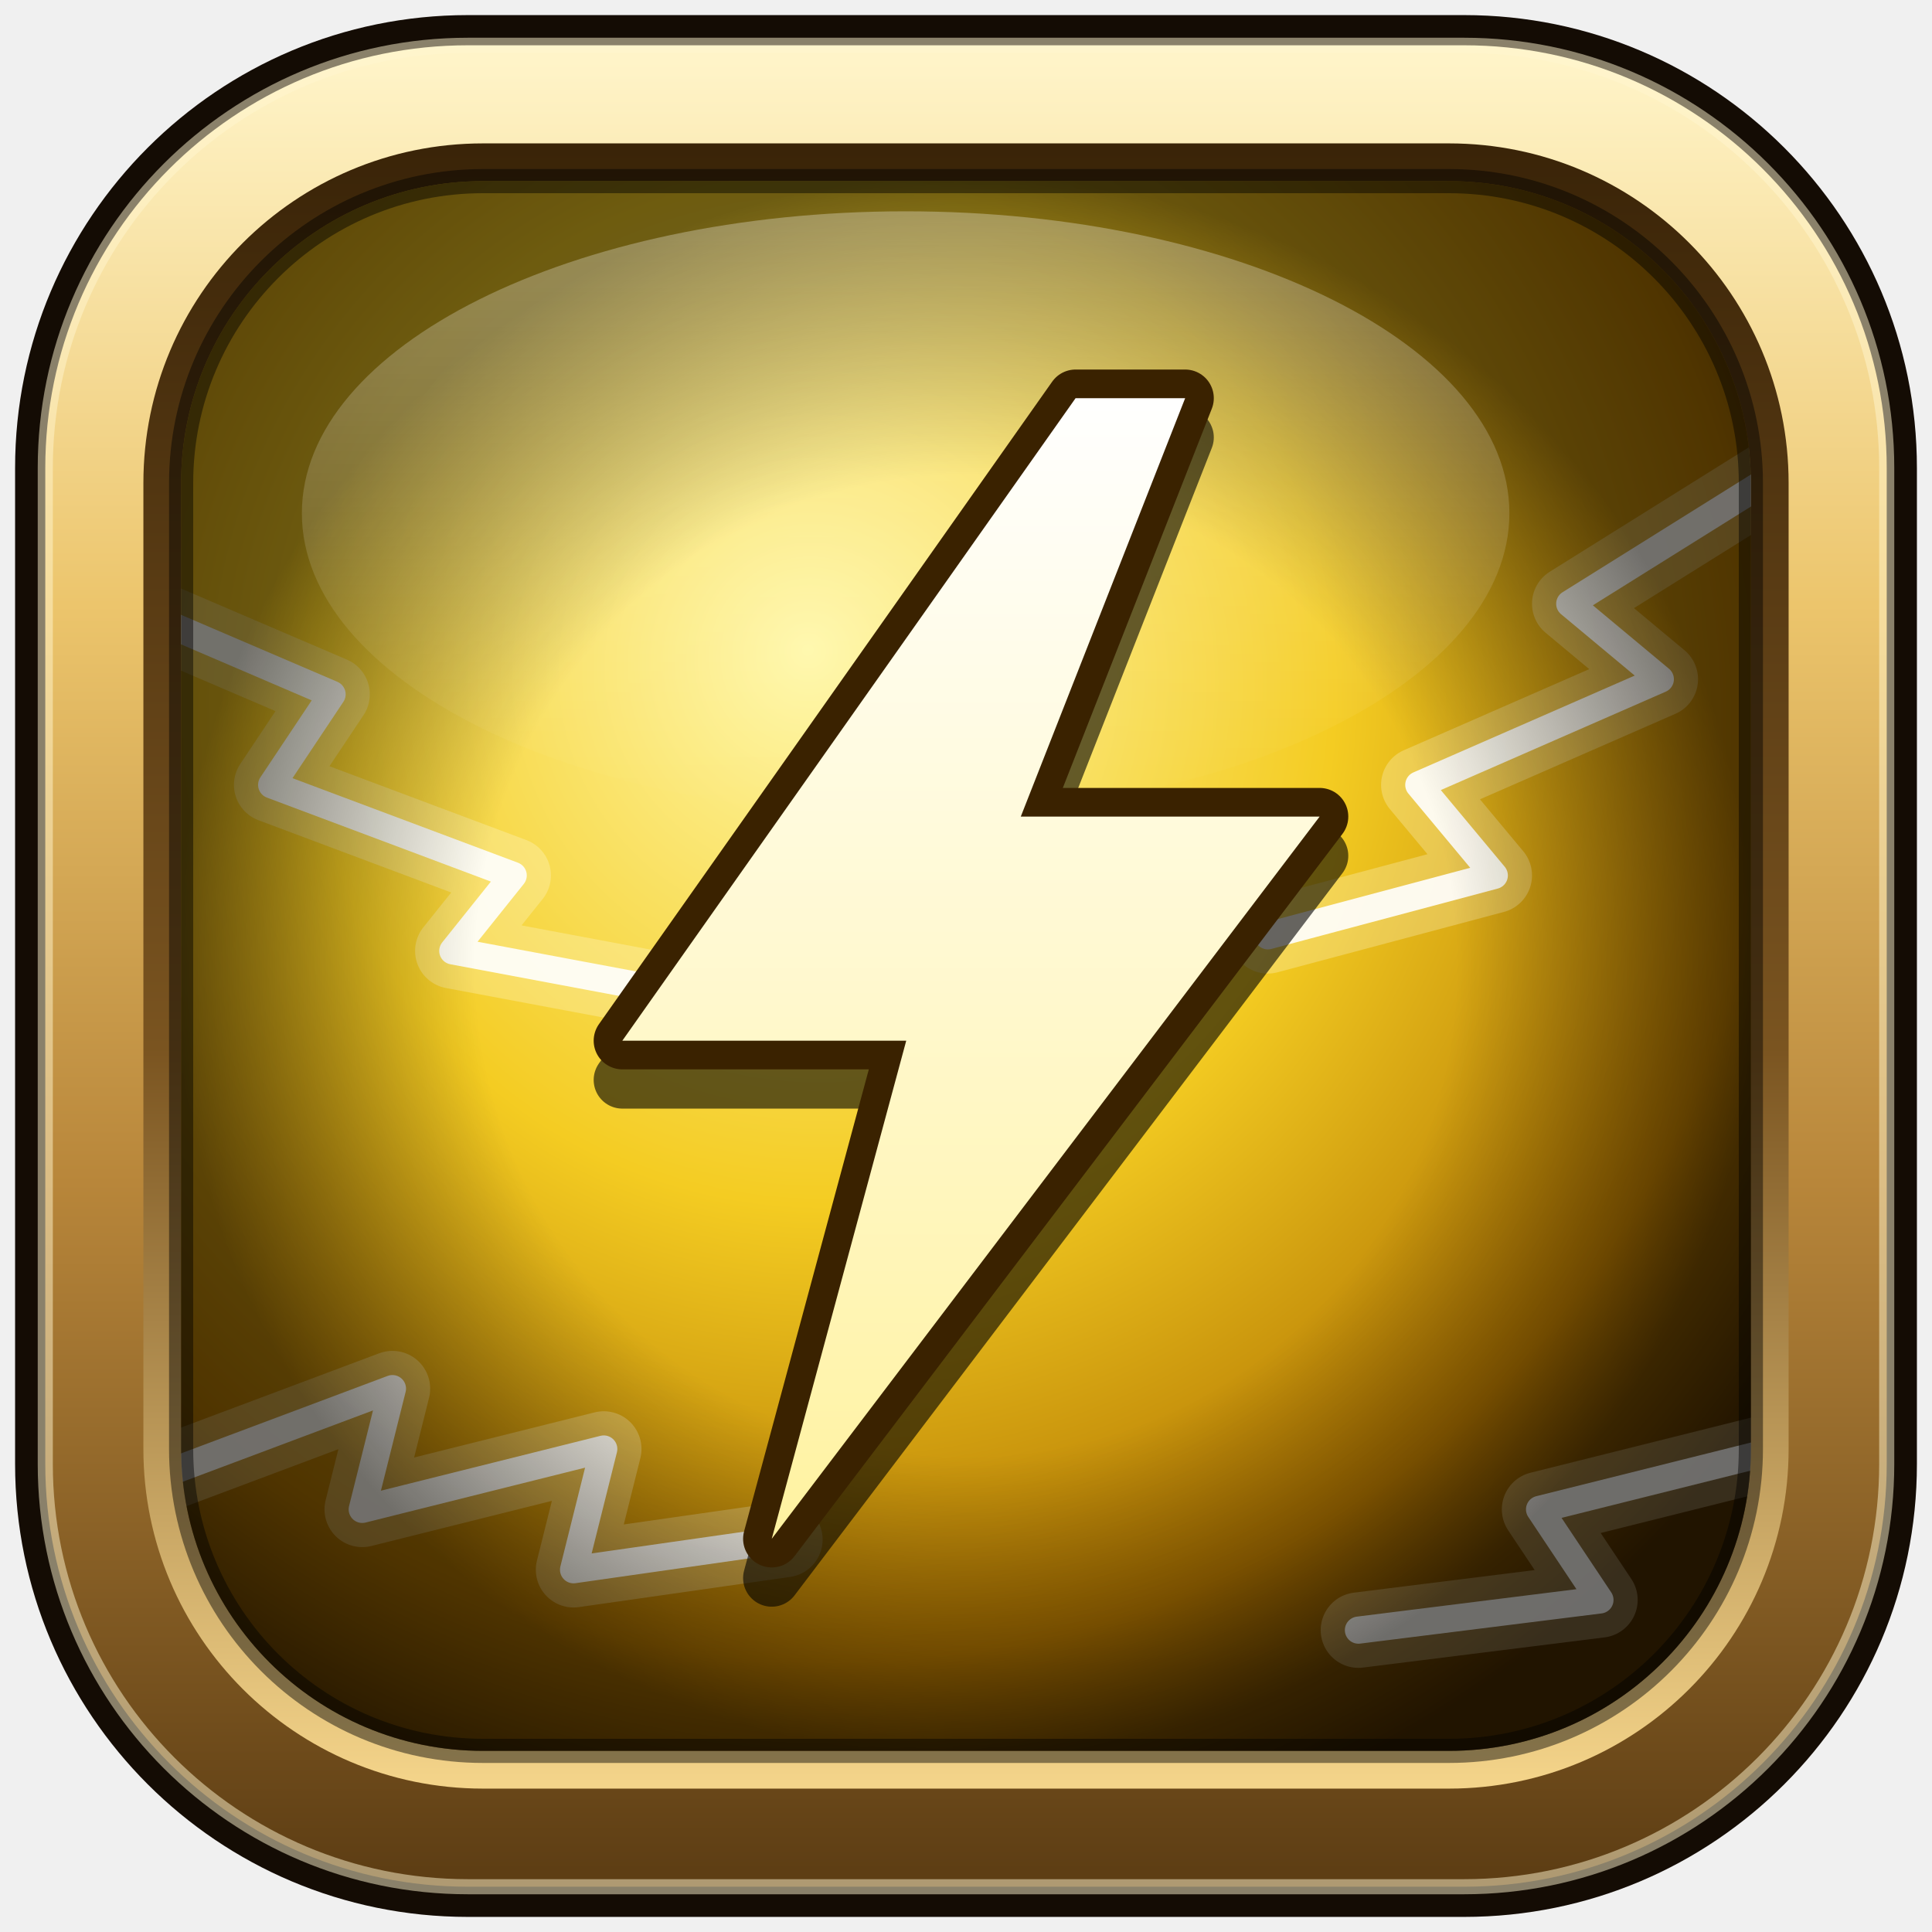
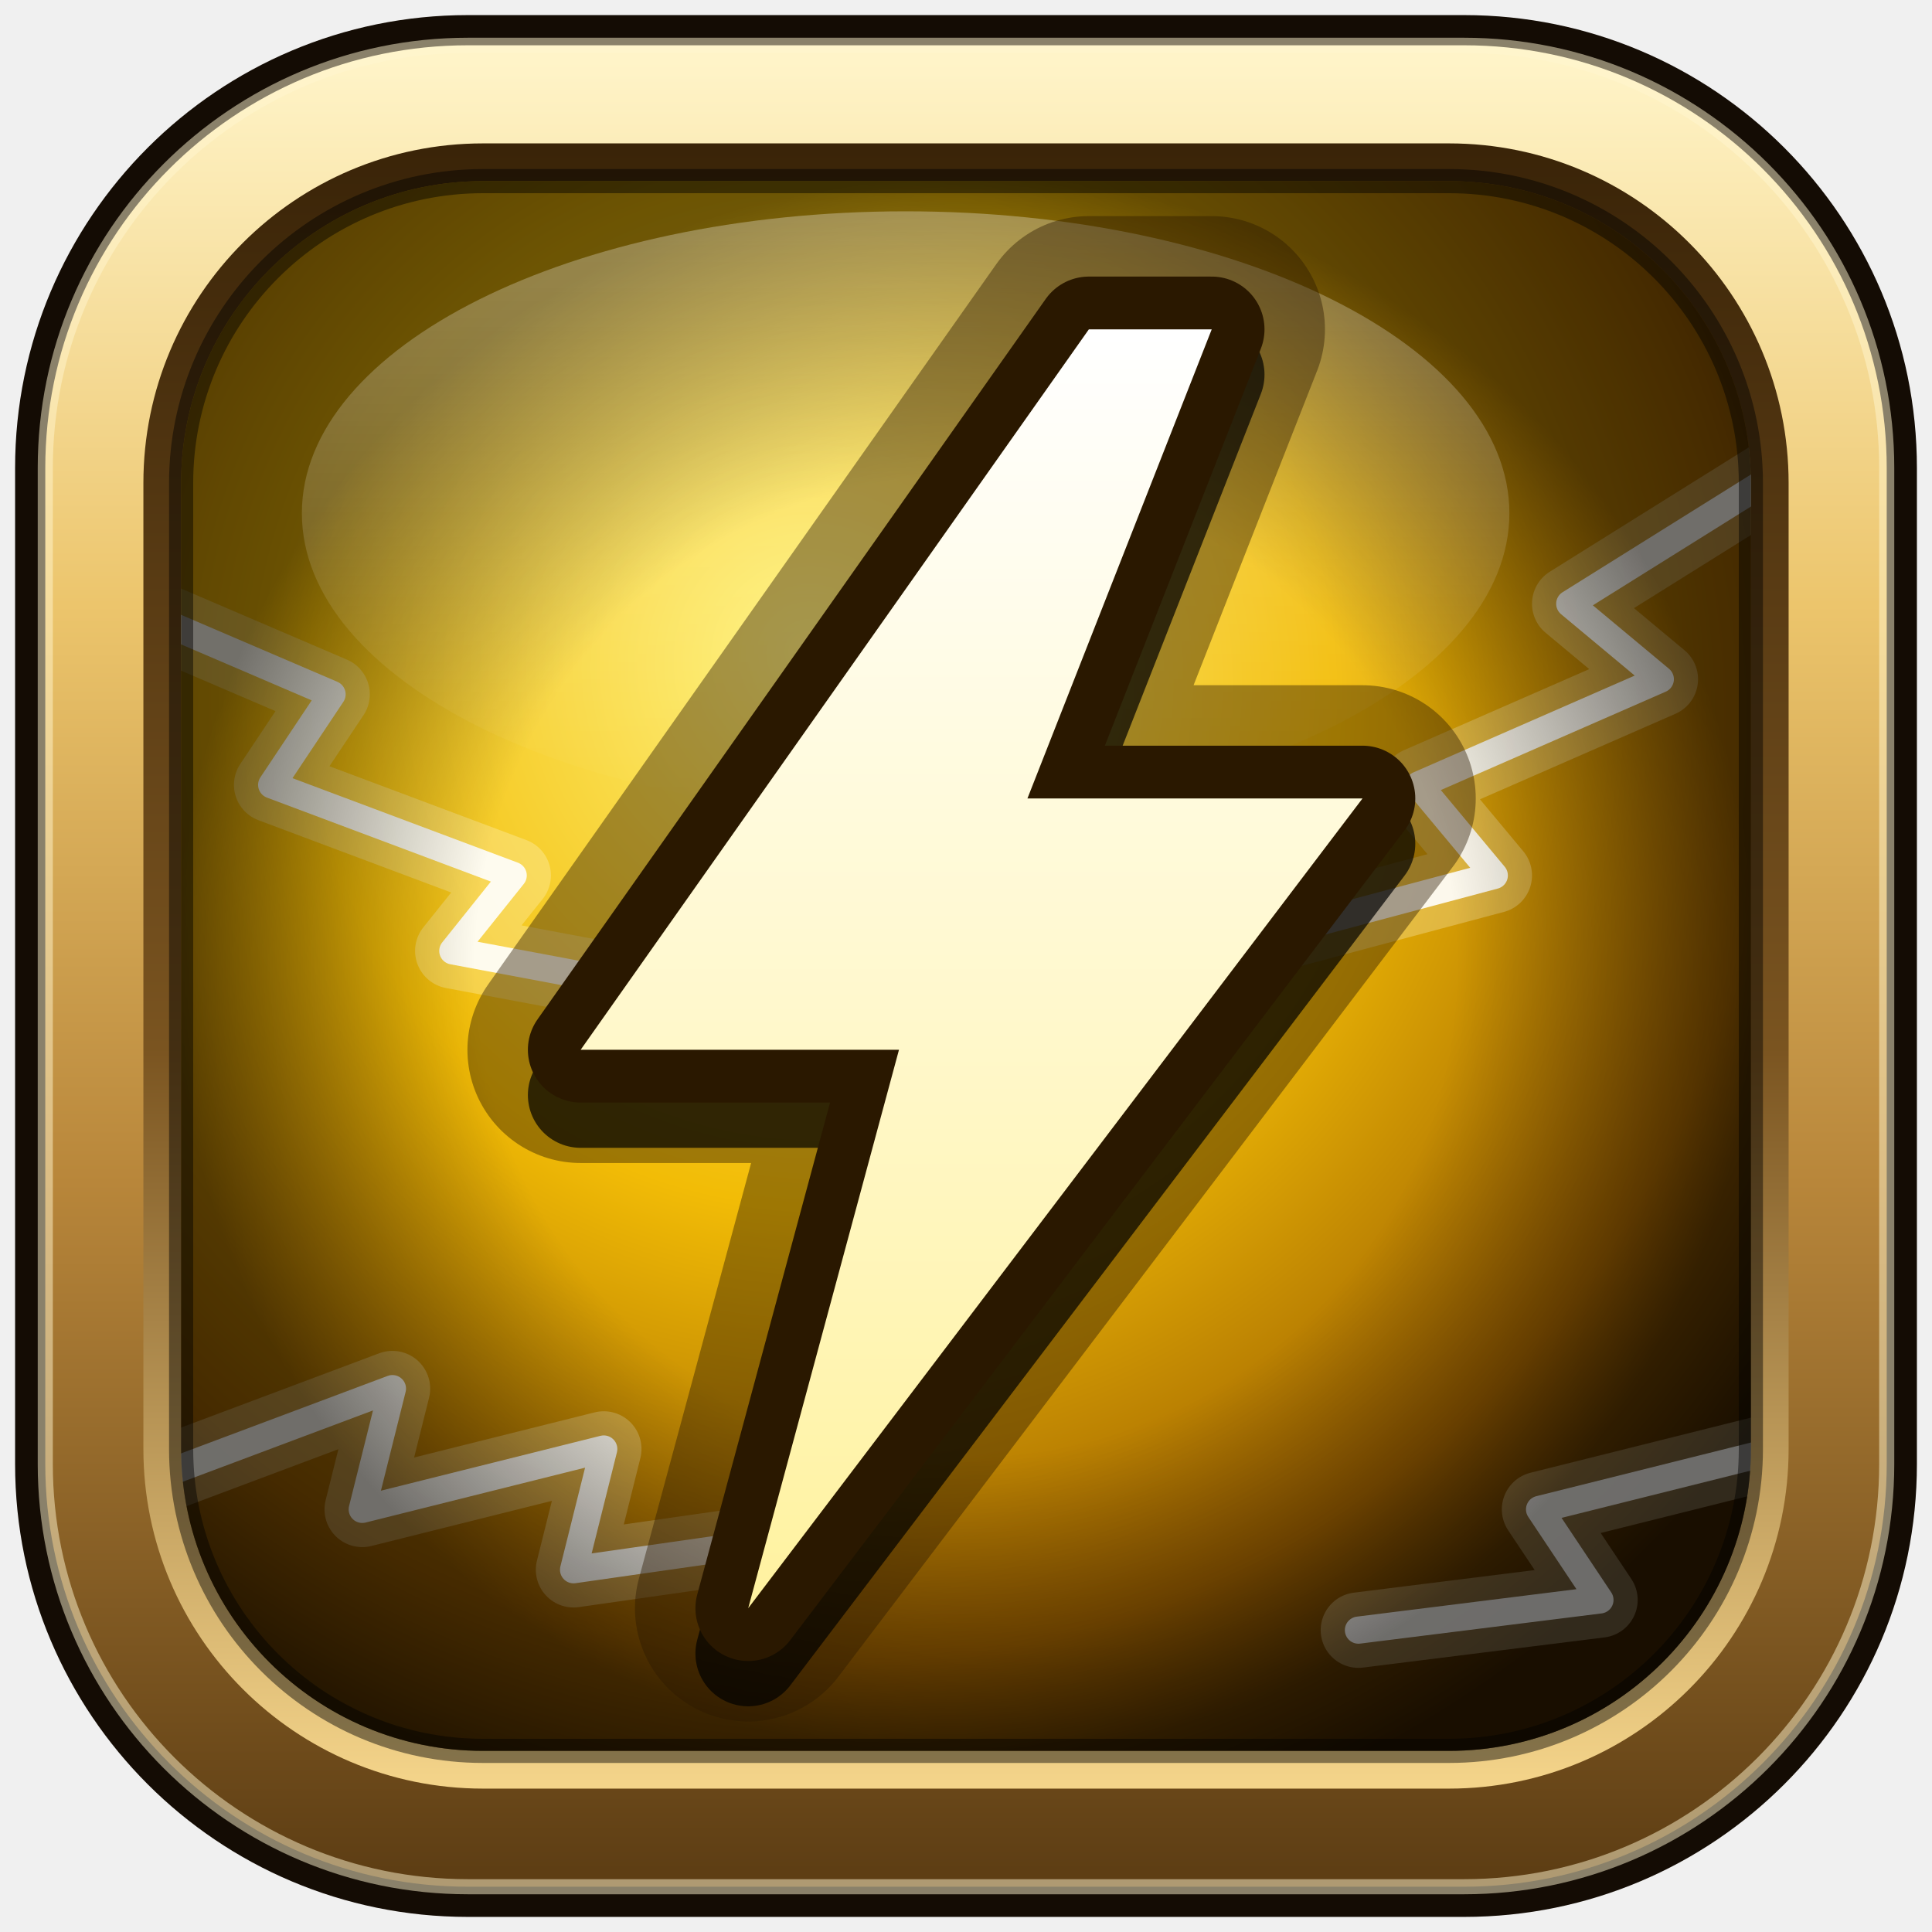
<svg xmlns="http://www.w3.org/2000/svg" viewBox="0 0 128 128" width="128" height="128">
  <defs>
    <linearGradient id="bezel" x1="0" y1="0" x2="0" y2="1">
      <stop offset="0" stop-color="#fff4c8" />
      <stop offset="0.3" stop-color="#ecc56c" />
      <stop offset="0.62" stop-color="#b8863a" />
      <stop offset="1" stop-color="#5e3e14" />
    </linearGradient>
    <linearGradient id="groove" x1="0" y1="0" x2="0" y2="1">
      <stop offset="0" stop-color="#3a2408" />
      <stop offset="0.55" stop-color="#7a5420" />
      <stop offset="1" stop-color="#f4d48a" />
    </linearGradient>
    <radialGradient id="enamel" cx="0.42" cy="0.36" r="0.72" fx="0.40" fy="0.30">
-       <stop offset="0" stop-color="#fff7a8" />
-       <stop offset="0.45" stop-color="#f4cc22" />
-       <stop offset="0.82" stop-color="#b07400" />
-       <stop offset="1" stop-color="#4a2c00" />
+       <stop offset="0" stop-color="#fff27a" />
+       <stop offset="0.45" stop-color="#f2bc06" />
+       <stop offset="0.82" stop-color="#9a5e00" />
+       <stop offset="1" stop-color="#382000" />
    </radialGradient>
    <radialGradient id="vig" cx="0.5" cy="0.5" r="0.5">
      <stop offset="0.62" stop-color="#000" stop-opacity="0" />
      <stop offset="1" stop-color="#000" stop-opacity="0.55" />
    </radialGradient>
    <linearGradient id="gloss" x1="0" y1="0" x2="0" y2="1">
      <stop offset="0" stop-color="#ffffff" stop-opacity="0.55" />
      <stop offset="1" stop-color="#ffffff" stop-opacity="0" />
    </linearGradient>
    <linearGradient id="glyph" x1="0" y1="0" x2="0" y2="1">
      <stop offset="0" stop-color="#ffffff" />
      <stop offset="1" stop-color="#fff2a0" />
    </linearGradient>
    <linearGradient id="goo" x1="0" y1="0" x2="0" y2="1">
      <stop offset="0" stop-color="#b4f05a" />
      <stop offset="0.6" stop-color="#5cb82a" />
      <stop offset="1" stop-color="#2e7a14" />
    </linearGradient>
    <linearGradient id="flame" x1="0" y1="1" x2="0" y2="0">
      <stop offset="0" stop-color="#fff0a0" />
      <stop offset="0.35" stop-color="#ffa030" />
      <stop offset="0.8" stop-color="#ff5010" stop-opacity="0.6" />
      <stop offset="1" stop-color="#ff3000" stop-opacity="0" />
    </linearGradient>
    <linearGradient id="mist" x1="0" y1="0" x2="0" y2="1">
      <stop offset="0" stop-color="#000" stop-opacity="0" />
      <stop offset="0.5" stop-color="#000" stop-opacity="0.62" />
      <stop offset="1" stop-color="#000" stop-opacity="0" />
    </linearGradient>
    <radialGradient id="halo" cx="0.5" cy="0.5" r="0.5">
      <stop offset="0" stop-color="#ffffff" stop-opacity="0.45" />
      <stop offset="1" stop-color="#ffffff" stop-opacity="0" />
    </radialGradient>
    <linearGradient id="glint" x1="0" y1="0" x2="1" y2="0">
      <stop offset="0" stop-color="#ffffff" stop-opacity="0" />
      <stop offset="0.5" stop-color="#ffffff" stop-opacity="1" />
      <stop offset="1" stop-color="#ffffff" stop-opacity="0" />
    </linearGradient>
    <clipPath id="en">
      <path d="M32.00 12.00 H96.00 A20.00 20.00 0 0 1 116.00 32.00 V96.00 A20.00 20.00 0 0 1 96.00 116.00 H32.00 A20.00 20.00 0 0 1 12.00 96.00 V32.00 A20.00 20.00 0 0 1 32.00 12.00 Z" />
    </clipPath>
  </defs>
  <path d="M31.00 1.00 H97.00 A30.00 30.00 0 0 1 127.00 31.00 V97.00 A30.00 30.00 0 0 1 97.00 127.00 H31.00 A30.00 30.00 0 0 1 1.00 97.00 V31.00 A30.00 30.00 0 0 1 31.00 1.00 Z" fill="#140c04" />
  <path d="M31.00 3.00 H97.00 A28.00 28.00 0 0 1 125.00 31.00 V97.00 A28.00 28.00 0 0 1 97.00 125.00 H31.00 A28.00 28.00 0 0 1 3.00 97.00 V31.00 A28.00 28.00 0 0 1 31.00 3.00 Z" fill="url(#bezel)" />
  <path d="M31.00 3.00 H97.00 A28.00 28.00 0 0 1 125.00 31.00 V97.00 A28.00 28.00 0 0 1 97.00 125.00 H31.00 A28.00 28.00 0 0 1 3.00 97.00 V31.00 A28.00 28.00 0 0 1 31.00 3.00 Z" fill="none" stroke="#fff6d0" stroke-width="1" opacity="0.5" />
  <path d="M32.00 9.50 H96.00 A22.50 22.50 0 0 1 118.50 32.00 V96.00 A22.50 22.50 0 0 1 96.00 118.50 H32.00 A22.50 22.50 0 0 1 9.50 96.00 V32.00 A22.50 22.50 0 0 1 32.00 9.50 Z" fill="url(#groove)" />
  <path d="M32.00 12.00 H96.00 A20.00 20.00 0 0 1 116.00 32.00 V96.00 A20.00 20.00 0 0 1 96.00 116.00 H32.00 A20.00 20.00 0 0 1 12.00 96.00 V32.00 A20.00 20.00 0 0 1 32.00 12.00 Z" fill="url(#enamel)" />
  <g clip-path="url(#en)">
    <path d="M8 40 L22 46 L18 52 L34 58 L30 63 L46 66" fill="none" stroke="#fffbe0" stroke-width="5" stroke-linejoin="round" stroke-linecap="round" opacity="0.28" />
    <path d="M8 40 L22 46 L18 52 L34 58 L30 63 L46 66" fill="none" stroke="#ffffff" stroke-width="1.8" stroke-linejoin="round" stroke-linecap="round" opacity="0.9" />
    <path d="M120 30 L104 40 L110 45 L94 52 L99 58 L84 62" fill="none" stroke="#fffbe0" stroke-width="5" stroke-linejoin="round" stroke-linecap="round" opacity="0.28" />
    <path d="M120 30 L104 40 L110 45 L94 52 L99 58 L84 62" fill="none" stroke="#ffffff" stroke-width="1.8" stroke-linejoin="round" stroke-linecap="round" opacity="0.9" />
    <path d="M10 98 L26 92 L24 100 L40 96 L38 104 L52 102" fill="none" stroke="#fffbe0" stroke-width="5" stroke-linejoin="round" stroke-linecap="round" opacity="0.28" />
    <path d="M10 98 L26 92 L24 100 L40 96 L38 104 L52 102" fill="none" stroke="#ffffff" stroke-width="1.8" stroke-linejoin="round" stroke-linecap="round" opacity="0.9" />
    <path d="M118 96 L102 100 L106 106 L90 108" fill="none" stroke="#fffbe0" stroke-width="5" stroke-linejoin="round" stroke-linecap="round" opacity="0.28" />
    <path d="M118 96 L102 100 L106 106 L90 108" fill="none" stroke="#ffffff" stroke-width="1.8" stroke-linejoin="round" stroke-linecap="round" opacity="0.9" />
    <path d="M32.00 12.00 H96.00 A20.00 20.00 0 0 1 116.00 32.00 V96.00 A20.00 20.00 0 0 1 96.00 116.00 H32.00 A20.00 20.00 0 0 1 12.00 96.00 V32.00 A20.00 20.00 0 0 1 32.00 12.00 Z" fill="url(#vig)" />
    <ellipse cx="60" cy="34" rx="40" ry="20" fill="url(#gloss)" opacity="0.55" />
  </g>
  <path d="M32.00 12.00 H96.00 A20.00 20.00 0 0 1 116.00 32.00 V96.00 A20.00 20.00 0 0 1 96.00 116.00 H32.00 A20.00 20.00 0 0 1 12.00 96.00 V32.00 A20.00 20.00 0 0 1 32.00 12.00 Z" fill="none" stroke="#000" stroke-width="1.6" opacity="0.45" />
-   <g transform="translate(0 2.6) translate(21.760 21.760) scale(0.165)" opacity="0.6">
-     <path d="M300 28 L118 286 L232 286 L178 486 L398 196 L278 196 L344 28 Z" fill="#000" stroke="#000" stroke-width="23.0" stroke-linejoin="round" />
+   <g transform="translate(16.640 16.640) scale(0.185)" opacity="0.42">
+     <path d="M300 28 L118 286 L232 286 L178 486 L398 196 L278 196 L344 28 Z" fill="#2a1800" stroke="#2a1800" stroke-width="81.1" stroke-linejoin="round" />
  </g>
-   <g transform="translate(21.760 21.760) scale(0.165)">
-     <path d="M300 28 L118 286 L232 286 L178 486 L398 196 L278 196 L344 28 Z" fill="#3a2200" stroke="#3a2200" stroke-width="23.0" stroke-linejoin="round" />
+   <g transform="translate(0 3.0) translate(16.640 16.640) scale(0.185)" opacity="0.7">
+     <path d="M300 28 L118 286 L232 286 L178 486 L398 196 L278 196 L344 28 Z" fill="#000" stroke="#000" stroke-width="37.8" stroke-linejoin="round" />
  </g>
-   <g transform="translate(21.760 21.760) scale(0.165)">
+   <g transform="translate(16.640 16.640) scale(0.185)">
+     <path d="M300 28 L118 286 L232 286 L178 486 L398 196 L278 196 L344 28 Z" fill="#2a1800" stroke="#2a1800" stroke-width="37.8" stroke-linejoin="round" />
+   </g>
+   <g transform="translate(16.640 16.640) scale(0.185)">
    <path d="M300 28 L118 286 L232 286 L178 486 L398 196 L278 196 L344 28 Z" fill="url(#glyph)" />
  </g>
</svg>
